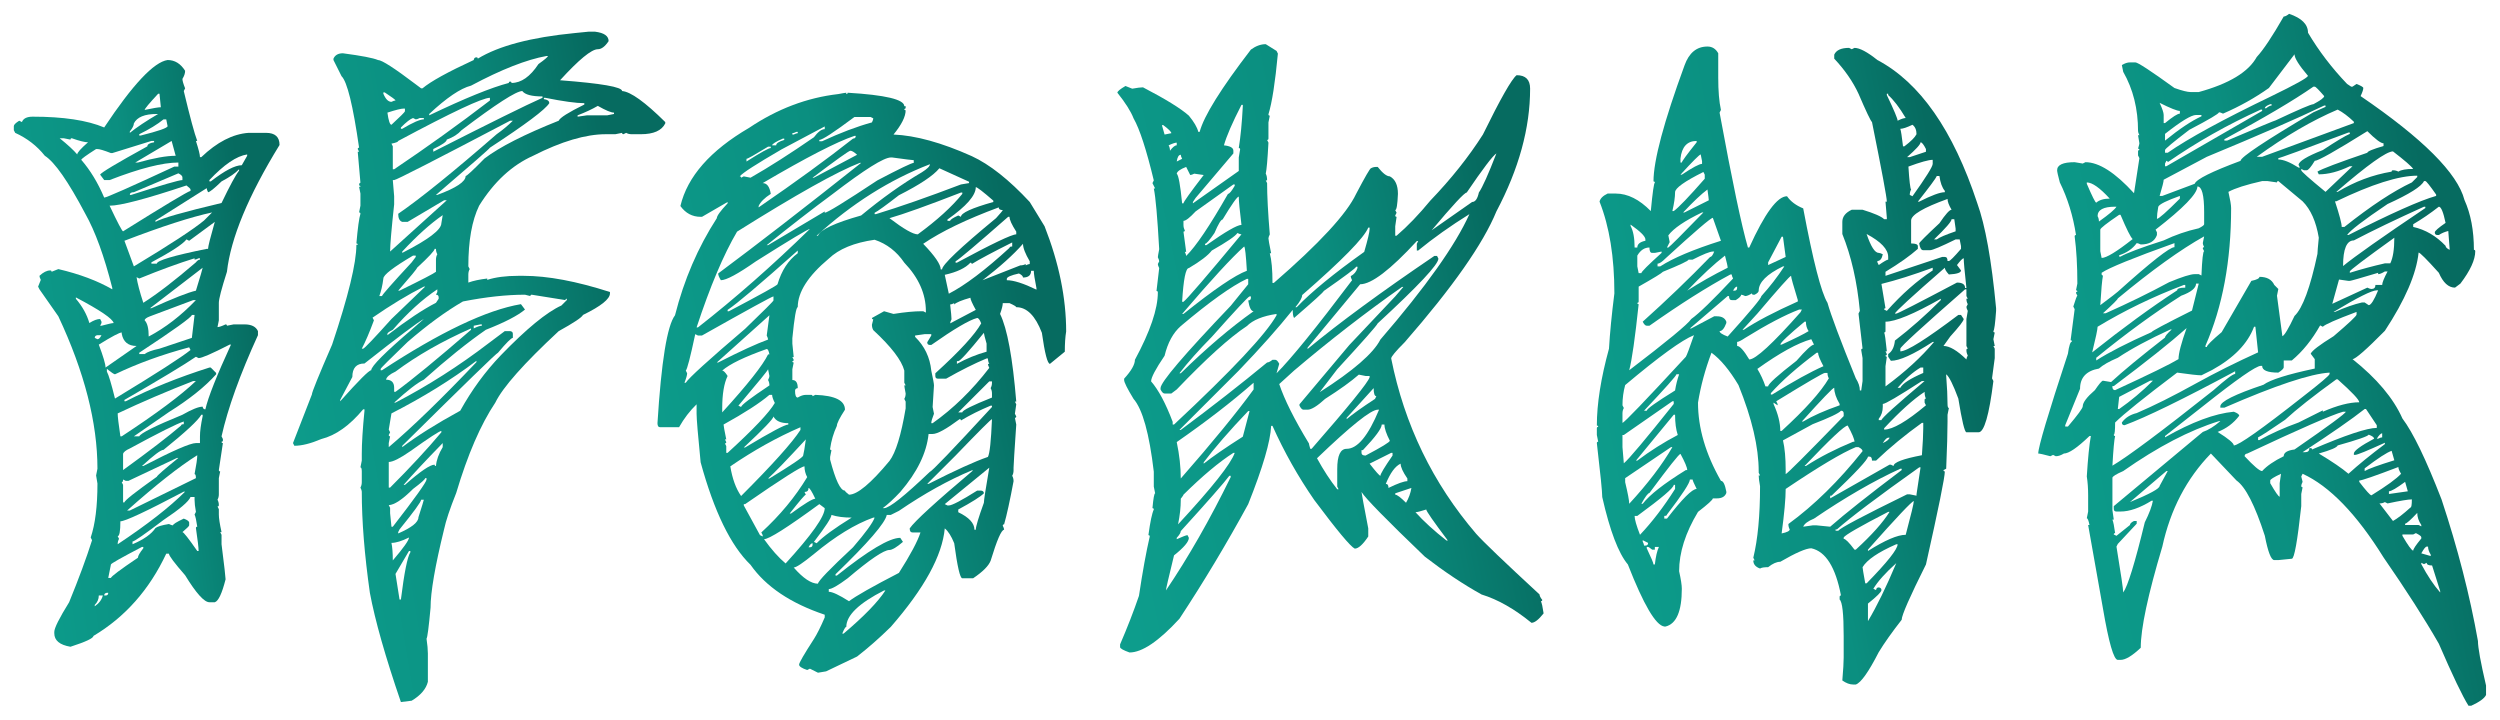
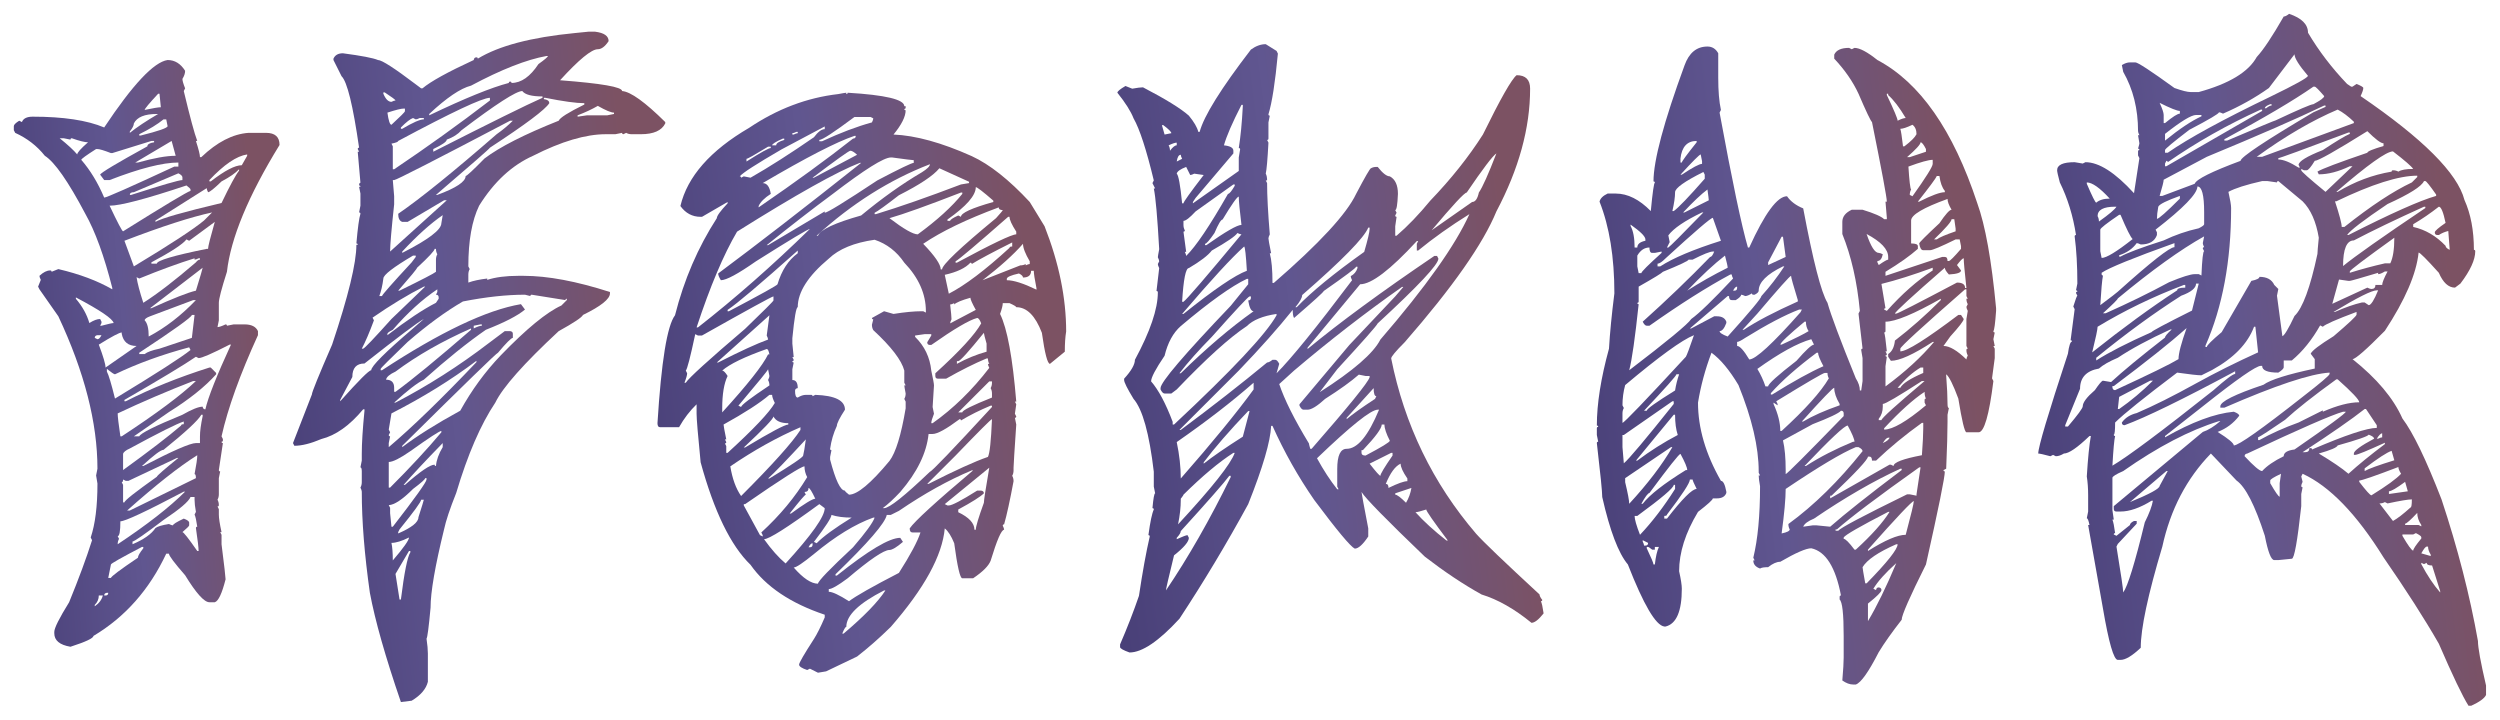
<svg xmlns="http://www.w3.org/2000/svg" viewBox="0 0 7414 2134">
  <defs>
-     <linearGradient id="g" x1="0" y1="0" x2="1" y2="0.3">
-       <stop offset="0" stop-color="#0d9e8d" />
-       <stop offset="0.6" stop-color="#0b8f80" />
-       <stop offset="1" stop-color="#066b60" />
+     <linearGradient id="g" x1="0" y1="0" x2="1" y2="0.18">
+       <stop offset="0" stop-color="#483f77" />
+       <stop offset="0.5" stop-color="#605690" />
+       <stop offset="1" stop-color="#7c5263" />
    </linearGradient>
  </defs>
  <g fill="url(#g)">
    <path transform="translate(161.0 1842.0) scale(1 -1)" d="M336 1664Q368 1664 388 1632Q388 1621 380 1608Q380 1600 388 1580L384 1572Q412 1455 424 1424H420Q432 1387 432 1376H436Q506 1443 576 1448H628Q668 1448 668 1412Q529 1186 512 1036Q488 961 488 944V892L484 872Q491 872 508 880Q512 880 512 876L532 880H564Q595 880 604 860V848Q524 673 496 548L500 540V536Q500 532 496 532Q496 528 500 528L488 448Q488 444 492 444L488 424V376Q488 367 484 360Q488 353 488 344Q488 340 484 340L488 332V316Q488 300 496 264H492L496 256V228Q508 133 508 124Q492 61 476 56H460Q437 56 388 136Q340 191 340 200H332Q257 40 116 -44Q116 -54 48 -76Q0 -68 0 -36V-32Q0 -15 44 56Q87 161 112 240L108 248Q128 307 128 408L124 432L128 452Q128 657 12 904L-44 984L-48 992L-40 1012Q-44 1020 -44 1024Q-27 1040 -12 1040Q-8 1040 -8 1036L12 1044Q106 1022 172 984V988Q136 1130 92 1208Q16 1352 -28 1380Q-63 1424 -116 1448L-120 1456V1468Q-120 1474 -104 1484L-96 1480Q-90 1496 -64 1496Q72 1496 148 1464Q275 1655 336 1664ZM268 1516Q306 1524 316 1524L312 1564H308Q268 1521 268 1516ZM224 1452V1448Q255 1473 308 1504H304Q250 1504 236 1476Q236 1467 224 1452ZM252 1444V1440H256Q336 1460 336 1468L332 1488H324Q297 1466 252 1444ZM16 1432Q52 1403 68 1384Q68 1392 100 1420Q86 1420 52 1432Q48 1432 48 1428L28 1432ZM168 1388Q137 1400 128 1400H124Q80 1372 80 1368Q120 1322 148 1256Q158 1256 356 1348H368V1360Q298 1360 164 1308H148L136 1324Q138 1332 276 1408Q276 1417 296 1420V1424H288L172 1388ZM240 1360H248Q319 1380 360 1380L348 1424ZM460 1308V1304H464Q526 1352 556 1352L572 1380V1384Q525 1377 460 1308ZM456 1272Q452 1280 452 1284L300 1188V1184Q327 1200 496 1240Q533 1317 548 1336V1340Q532 1323 496 1304Q463 1272 456 1272ZM224 1264H228Q365 1308 380 1308V1316Q380 1322 368 1328L236 1272Q224 1272 224 1264ZM164 1232Q200 1156 204 1156Q388 1271 404 1276V1280Q404 1283 392 1292Q212 1232 164 1232ZM208 1128 236 1052Q397 1149 444 1188L468 1212Q375 1192 208 1128ZM400 1128 392 1132Q376 1111 288 1064V1060H304Q304 1074 452 1104H456Q456 1114 476 1184ZM252 1016 244 1020Q248 993 264 944Q327 984 420 1064Q426 1072 432 1072V1076H428Q420 1072 416 1072V1076Q345 1054 252 1016ZM284 928H288Q385 972 420 980Q440 1045 440 1048ZM64 960V956Q93 922 104 884Q123 896 136 896L140 888V884L136 876H140Q170 884 176 884Q172 903 64 960ZM268 892Q280 880 280 844Q354 883 420 952H412L284 904Q268 898 268 892ZM408 908Q407 898 252 796V792H268Q279 801 312 808L408 840L416 908ZM132 820Q152 767 152 752L244 816Q207 816 200 852V856Q190 856 132 820ZM120 840 128 836Q134 836 140 848H128Q120 847 120 840ZM428 780 420 784Q369 749 208 656V652H212Q324 709 460 752H464L480 736V732Q431 677 340 620L236 548H252Q258 562 380 612Q422 636 440 636Q441 628 448 628Q460 681 524 820H520Q442 780 428 780ZM180 732Q176 732 156 748V740Q164 725 180 660Q363 771 404 804L400 812Q280 780 180 732ZM188 616Q188 602 196 548H200Q354 649 420 712H412Q296 667 188 616ZM436 612Q422 587 324 508Q312 508 260 460H264Q395 528 420 528H432V548Q432 570 440 608V612ZM204 496V448Q320 532 376 580Q376 584 384 584V592Q353 582 224 512Q206 504 204 496ZM216 328H224L420 424Q420 436 416 436Q424 477 424 492Q344 442 216 328ZM220 416H212L204 420Q204 412 200 412L204 404V352H208Q208 360 304 428Q305 433 368 484H364ZM188 252 192 244Q188 237 188 228Q319 315 388 384H384Q217 296 196 296Q196 252 188 252ZM404 368Q396 348 324 300Q241 237 232 236V228Q282 249 300 276Q309 283 340 288Q348 284 352 284Q352 289 384 304Q400 298 400 292V284Q400 281 380 264Q385 264 424 208H428Q428 222 420 276Q420 280 424 280Q420 308 416 316L420 324Q416 346 416 360V368ZM160 128H168Q168 134 248 188Q248 196 264 216V220H260Q168 172 168 168ZM148 76H152Q160 76 160 84H156Q148 83 148 76ZM132 76Q132 60 120 48V44Q139 57 144 76Z" />
    <path transform="translate(1005.9 1842.0) scale(1 -1)" d="M739 1748H759Q799 1743 799 1720Q783 1696 767 1696Q739 1696 655 1604Q839 1590 839 1572Q877 1569 967 1480V1476Q951 1444 895 1444H867Q858 1444 851 1448L843 1444Q839 1444 839 1448L819 1444H791Q701 1444 575 1380Q481 1338 415 1232Q383 1166 383 1052L387 1044Q383 1037 383 1028V1004Q405 1012 439 1016V1012Q476 1024 531 1024H547Q654 1024 803 976V972Q803 947 723 908Q718 897 651 860Q496 716 463 648Q398 551 347 380Q319 310 311 272Q271 109 271 40Q263 -47 259 -52Q263 -79 263 -96V-180Q255 -212 215 -236Q212 -236 183 -240Q114 -39 91 84Q67 253 67 384Q67 388 63 396Q67 403 67 412V444Q67 456 63 456L67 476V496Q67 543 75 624V628H71Q11 556 -53 540Q-100 520 -133 520L-137 528L-81 672Q-81 682 -21 820Q51 1035 51 1116H55Q55 1120 51 1120Q57 1189 63 1208Q63 1212 59 1212L63 1232V1268L59 1288H63Q63 1292 59 1292Q59 1300 63 1300L55 1392H59L55 1400Q55 1404 59 1404Q32 1592 7 1616L-17 1664V1668Q-10 1684 11 1684Q94 1673 115 1664Q132 1664 227 1592L243 1580H247Q284 1611 399 1664Q400 1672 407 1672Q411 1672 411 1668Q504 1725 699 1744ZM267 1504V1500Q426 1576 503 1596Q503 1600 507 1600Q511 1600 511 1596Q554 1596 591 1652Q619 1672 619 1676H615Q526 1660 391 1588Q344 1576 267 1504ZM279 1400V1392Q531 1520 603 1552V1556Q555 1556 543 1572Q516 1572 363 1456Q347 1438 319 1428Q319 1419 279 1400ZM131 1568V1564Q141 1540 155 1540Q163 1544 167 1544Q167 1547 135 1568ZM155 1416 159 1408V1340H163Q310 1439 447 1544V1552Q414 1552 175 1424Q175 1420 155 1416ZM607 1552V1548Q623 1546 623 1536Q606 1508 447 1404Q447 1401 287 1264H291Q375 1295 375 1320Q380 1320 431 1372Q498 1423 651 1484Q656 1497 727 1532V1536Q691 1536 611 1552ZM707 1500V1496L735 1500H795L815 1504V1508Q802 1508 767 1528Q741 1513 707 1500ZM143 1508Q148 1472 155 1472Q195 1509 195 1512V1520H191Q180 1520 143 1508ZM183 1464V1460H187Q234 1488 251 1488V1492H239Q231 1488 227 1488L219 1492Q207 1488 183 1464ZM159 1308 163 1260V1236Q151 1125 151 1096L319 1248H311L203 1184H187Q175 1188 175 1208Q274 1276 467 1444Q494 1463 515 1484H507Q172 1308 163 1308ZM187 1096V1092Q303 1151 303 1180L307 1204Q252 1166 187 1096ZM283 1104Q283 1096 231 1048Q231 1044 175 980H179Q279 1029 287 1036V1072Q287 1081 291 1088Q287 1095 287 1104ZM119 964H127Q127 969 215 1064L227 1080V1084H219Q131 1032 131 1016Q127 985 119 964ZM99 900 103 892Q83 838 67 808H71Q76 808 155 896L255 992H251Q180 956 99 900ZM143 852V848Q230 915 287 944L295 956V960Q295 968 287 968L291 976V984Q224 939 159 864Q143 856 143 852ZM123 748V744H127Q386 914 539 940L551 924Q519 897 435 864Q354 808 251 716Q222 702 163 648H167Q311 723 443 824L491 860H507Q515 859 515 852V840Q508 840 471 796Q466 796 187 520V516Q253 566 359 624Q410 716 479 788Q593 906 659 936L675 952V956Q671 956 671 952L571 968Q567 968 567 964L551 968Q469 968 367 948Q291 904 203 828Q123 751 123 748ZM3 656V652Q85 744 95 744Q95 762 219 868L251 896Q226 883 75 764Q39 764 39 724ZM399 876V868Q415 876 423 876V880H419ZM139 716Q163 716 163 692V680H167Q241 734 391 864V868Q262 811 167 740Q141 728 139 716ZM147 568 151 560 147 552Q147 548 151 548L147 528V516Q251 604 407 768V772Q296 688 155 616ZM147 472V396H151Q241 486 303 560V564Q295 564 211 504Q165 472 147 472ZM191 404H195Q263 464 283 464Q283 460 287 460Q289 486 307 516V528Q229 448 191 404ZM255 424Q255 419 219 392Q172 345 147 344L151 336V320L155 280H159Q259 409 259 420V424ZM243 360Q243 351 179 272L175 264V260Q235 286 235 308Q251 358 251 360ZM155 232Q159 213 159 180Q207 236 207 248Q175 232 155 232ZM207 208 167 140 179 64H183Q198 184 211 204V208Z" />
    <path transform="translate(2019.8 1842.0) scale(1 -1)" d="M490 1567V1563Q494 1563 494 1567Q662 1557 662 1527H666V1523Q666 1519 662 1519Q662 1515 666 1515Q666 1487 630 1443Q728 1439 862 1379Q942 1342 1034 1243L1078 1171Q1142 1008 1142 859Q1138 835 1138 799L1094 763Q1083 763 1070 855Q1041 931 994 931Q994 934 974 943H954Q954 933 946 911Q978 846 994 651H990L994 643L990 615L994 607Q994 603 990 603L994 583Q986 465 986 455V447Q986 438 982 431Q986 424 986 415Q970 329 958 287Q954 287 954 283Q958 275 958 271Q946 271 918 179Q909 156 866 127H834Q824 127 810 231Q797 263 782 275Q771 154 622 -17Q572 -66 522 -105L430 -149L406 -153L382 -141L374 -145Q350 -137 350 -129Q350 -121 394 -53Q408 -31 426 11V19Q274 70 206 167Q118 252 58 471Q46 592 46 615V643Q16 614 -6 575H-62Q-70 575 -70 587Q-53 861 -18 907Q22 1065 106 1195Q106 1205 138 1239V1243L62 1199H58Q21 1199 -2 1231Q29 1362 202 1463Q327 1547 466 1563Q487 1567 490 1567ZM410 1427V1423H418Q500 1461 566 1479Q570 1487 570 1491L562 1495H514Q423 1427 410 1427ZM174 1319Q178 1319 178 1315L186 1319L206 1315Q290 1363 394 1435Q412 1459 426 1459V1467L298 1399Q186 1334 174 1319ZM330 1447V1443H334Q342 1447 346 1447V1451H342Q334 1447 330 1447ZM242 1299Q261 1299 266 1267Q238 1249 230 1231V1227Q396 1341 510 1431Q518 1431 518 1439H514Q436 1413 242 1299ZM270 1411H282Q282 1420 306 1427V1431H302Q270 1417 270 1411ZM194 1371V1363Q257 1403 266 1403V1407H258Q199 1371 194 1371ZM390 1315H394L522 1383Q509 1395 502 1395Q496 1395 390 1315ZM254 1115H258L426 1215V1211Q437 1211 582 1307Q681 1359 690 1359V1367Q684 1367 626 1375H622Q591 1375 450 1267Q358 1199 254 1115ZM46 871H50Q215 1000 382 1163Q374 1163 222 1067Q142 1011 118 1011Q110 1024 110 1031Q282 1159 534 1359H530Q429 1320 166 1155Q106 1053 46 871ZM402 1143H406Q417 1170 534 1203Q627 1280 714 1331Q738 1346 738 1355Q559 1286 402 1143ZM766 1343Q739 1310 646 1263Q588 1218 574 1211V1207H578Q683 1239 830 1295L854 1299V1303ZM874 1287Q874 1250 790 1191V1187H798Q798 1192 822 1203L830 1199Q830 1216 926 1243V1247Q880 1287 874 1287ZM618 1195Q681 1147 702 1147Q788 1210 834 1267V1271H830Q681 1213 618 1195ZM718 1119Q770 1065 770 1043H774Q774 1063 934 1195Q954 1217 954 1219Q942 1219 942 1227Q799 1174 718 1119ZM814 1067V1063H818Q974 1147 994 1147V1155Q974 1186 974 1199H970Q830 1076 814 1067ZM330 839V823L334 783H330L334 775Q334 771 330 771Q330 767 334 767L330 747V715Q346 715 346 691Q338 690 338 683Q338 663 346 663Q359 671 370 671H386Q390 671 390 667L398 671Q486 668 486 627Q462 590 462 579Q447 547 442 511Q442 507 446 507L442 487V479Q466 387 486 387Q486 384 498 375Q535 375 618 475Q646 512 666 631V651L662 659Q666 666 666 675Q662 696 662 699H666L662 707V743Q650 789 570 863Q566 870 566 879L570 895Q566 895 566 899L602 919L630 911Q680 919 714 919H718L726 915V919Q726 996 662 1063Q628 1113 574 1131Q483 1118 438 1075Q346 998 346 931Q339 931 330 839ZM862 1059Q862 1063 858 1063Q836 1039 782 1027L794 971Q866 1008 974 1107Q974 1111 982 1111V1123Q896 1080 862 1059ZM894 1011 1006 1055Q1015 1055 1022 1059V1055Q1030 1059 1034 1059V1067Q1014 1101 1014 1119Q972 1071 894 1011ZM138 923V919H142Q286 995 286 999Q304 1060 346 1091V1099Q179 950 138 923ZM1038 1039Q1038 1019 1014 1019Q1014 1025 1002 1031Q966 1023 966 1015V1011Q996 1011 1054 983V987Q1046 1027 1046 1039ZM50 847 42 851Q20 748 14 743L18 735Q18 727 10 707H14Q27 728 190 867Q274 948 274 951V963Q268 963 62 847ZM810 939V943Q802 939 798 939Q802 904 802 895Q798 887 798 883L874 923Q858 952 858 959Q819 948 810 939ZM106 767H110Q208 817 258 835Q258 839 254 847L262 907ZM742 819H738Q730 819 730 827L742 847V851H722L694 847V843Q736 802 742 743Q750 706 750 699Q746 641 746 635L750 615Q742 595 742 587H746Q838 652 914 751Q910 759 910 763H914Q910 770 910 779H906Q853 757 786 719H762Q754 719 754 727V735Q863 834 890 883Q884 899 878 899Q843 890 742 819ZM818 771V763Q862 787 906 799V823Q898 851 898 855Q830 771 822 771ZM122 743Q128 743 138 727Q122 694 122 631V619Q235 743 258 791H262Q259 807 254 807Q155 772 122 743ZM170 639 178 635Q178 643 262 699Q262 708 258 715Q262 723 262 727L258 747Q258 743 170 639ZM822 619H834Q834 628 922 663V675Q922 684 918 691Q922 698 922 707V711H914ZM126 583Q126 578 134 539H130L134 531Q134 527 130 527L134 519V499H138Q254 605 278 647Q270 663 270 671H262Q220 635 126 583ZM830 595Q830 599 826 599Q767 555 746 555H734Q725 470 650 383Q621 352 598 335H602Q625 335 738 443Q746 444 922 635V639H918Q870 619 830 595ZM274 607Q274 597 186 515H190Q303 583 318 583V587Q284 587 274 607ZM730 407H734Q852 467 910 487Q918 502 922 599Q918 599 814 491ZM146 459Q155 404 178 371Q317 510 354 567V575Q250 530 146 459ZM258 423H262Q362 484 362 491Q365 502 370 539Q285 447 258 423ZM186 347V343L234 255L242 251V255L238 263Q321 339 374 427Q366 442 366 459Q352 459 190 347ZM782 347 790 343H794Q808 343 878 387H890Q898 386 898 379Q883 364 822 331V323Q870 300 870 271H874Q874 285 898 351Q898 362 914 455ZM622 315H610Q603 279 458 139V135H462Q602 247 650 247L658 235Q630 211 618 211Q593 211 494 127Q451 95 438 95V87Q454 87 498 59Q528 82 646 143Q697 223 710 263H686Q678 263 678 275Q700 307 866 447H862Q759 404 646 327ZM378 395Q378 383 366 383L370 375Q366 375 322 319H326Q386 363 398 363Q383 395 378 395ZM246 243Q279 197 310 171Q426 298 426 335L410 347Q268 243 246 243ZM446 315Q446 303 394 235L402 231Q430 260 506 307Q470 307 446 315ZM334 159Q376 111 406 111Q407 123 510 219Q566 284 574 307H570Q489 278 394 199Q345 159 334 159ZM378 219H382Q390 219 390 227V231Q384 231 378 219ZM478 -37H482Q573 40 606 91H602Q490 34 490 -17Q486 -17 478 -37Z" />
    <path transform="translate(3369.7 1842.0) scale(1 -1)" d="M384 1711 416 1691 420 1683Q408 1555 392 1503Q392 1499 396 1499L392 1479V1431Q392 1427 388 1427L392 1419Q388 1344 384 1327Q388 1320 388 1307H384L388 1299Q388 1243 396 1147Q392 1139 392 1135Q392 1130 400 1091H396Q404 1061 404 1003H408Q610 1178 652 1267Q692 1343 696 1343Q703 1347 712 1347H716Q738 1319 752 1319Q776 1306 776 1267Q774 1219 768 1219L772 1211L768 1203Q768 1199 772 1199L768 1171V1143H772Q821 1185 872 1247Q965 1344 1028 1443Q1106 1602 1128 1619Q1168 1619 1168 1579Q1168 1404 1068 1215Q1009 1071 796 827Q756 787 756 779Q815 484 1008 259Q1039 224 1196 79Q1196 73 1204 63Q1204 59 1200 59Q1204 51 1208 23Q1186 -5 1172 -5Q1096 57 1024 79Q943 124 856 191Q685 355 668 383Q668 379 688 275V251Q664 215 648 215Q629 224 528 359Q456 463 404 579H400Q397 510 332 347Q236 171 128 7Q36 -93 -20 -93Q-48 -83 -48 -77V-69Q-16 5 8 75Q24 182 40 251Q40 255 36 255Q44 314 52 331Q52 335 48 335Q52 379 56 379L52 399V443Q32 613 -8 659Q-36 705 -36 715V719Q-4 754 -4 775Q64 901 64 975Q64 979 60 979L68 1047Q64 1055 64 1059L68 1067Q68 1071 64 1079Q64 1082 68 1103Q60 1246 52 1283H56L48 1299L52 1307Q19 1444 -8 1491Q-20 1522 -56 1567Q-56 1573 -32 1587L-12 1579Q10 1583 20 1583Q120 1531 156 1499Q179 1471 184 1451H188Q207 1522 340 1695Q362 1711 384 1711ZM312 1531Q271 1451 260 1411Q288 1408 288 1395V1387L176 1255L168 1243V1239L304 1335V1375L308 1399Q308 1403 304 1403Q312 1452 316 1527V1531ZM76 1471 84 1443 104 1447Q104 1453 80 1471ZM96 1411Q100 1404 100 1395Q112 1411 120 1411V1419Q113 1419 96 1411ZM876 1159 996 1243Q1010 1243 1016 1271Q1032 1294 1068 1387Q1052 1377 980 1271Q970 1271 876 1159ZM120 1363 136 1371Q132 1379 132 1383Q123 1383 120 1363ZM120 1327Q128 1320 136 1239H140Q140 1245 200 1323L172 1327Q164 1323 160 1323L148 1347Q122 1337 120 1327ZM140 1187V1175Q140 1166 144 1159Q144 1155 140 1155L148 1095H144Q148 1087 148 1083Q191 1125 272 1267Q278 1267 292 1291V1295H288L176 1215Q150 1187 140 1187ZM204 1119V1115H208Q293 1175 312 1175Q304 1240 304 1259Q297 1259 256 1191Q249 1191 232 1151Q210 1119 204 1119ZM836 1099H832V1119L836 1127H832Q714 999 664 999L508 811V807Q648 923 884 1083H892L896 1075Q896 1049 716 883Q711 872 596 747L544 679Q693 774 724 835Q926 1069 988 1207Q903 1154 836 1099ZM688 1167Q670 1122 492 967Q492 955 472 931H476Q541 999 676 1095Q692 1150 692 1163V1167ZM300 1151Q291 1137 224 1099Q207 1077 156 1047Q142 1047 136 947H140Q156 959 312 1147Q308 1147 300 1151ZM136 911H140Q276 1020 328 1039Q324 1108 320 1111Q265 1062 136 911ZM652 1051Q652 1046 556 979Q556 975 468 899Q464 905 464 923Q400 843 304 743L128 567H132Q273 672 388 767Q394 767 404 775H412Q418 775 424 763L416 735Q481 800 640 1011Q636 1019 636 1023Q651 1031 656 1047V1051ZM44 711Q77 673 108 591V583H112Q370 824 416 907V911Q355 902 328 875Q252 825 120 687L104 675H84Q78 675 72 687V691Q72 717 280 935L332 999V1015H328Q260 983 132 875Q98 845 84 787Q44 728 44 711ZM424 703Q447 634 512 527Q512 525 516 511H520Q685 700 692 723V727H680L660 731Q626 701 560 659Q525 627 508 627H496Q490 627 484 639V643L632 819L768 963L792 991H788Q626 877 468 743ZM128 735H132Q245 846 348 919Q337 919 332 951Q340 951 340 959V963H336Q331 963 224 843Q165 783 128 735ZM120 531Q132 474 132 423Q273 584 348 687V707Q251 622 120 531ZM624 603V599Q650 621 708 659L712 667Q704 667 704 691ZM536 483Q565 430 596 391H600L596 399V451Q596 511 624 511Q672 511 720 627H716Q686 627 536 483ZM200 471V467Q239 498 316 547L336 623H332Q248 535 200 471ZM728 583Q728 566 672 507H668V499Q668 491 680 491Q752 529 752 535Q736 566 736 583ZM132 363V359Q132 327 124 287Q275 450 292 499H288Q224 458 140 375Q140 373 132 363ZM692 467Q720 431 724 431Q724 439 760 491V499H756ZM740 407Q748 407 748 395Q789 415 804 415V423Q784 452 784 467Q760 456 740 407ZM276 431Q253 400 132 267Q132 260 120 247V243Q147 255 152 255L156 247Q156 230 112 195Q88 97 88 91Q188 239 280 427V431ZM768 379V375Q776 375 800 351Q812 371 816 395ZM828 323Q864 283 920 239H924Q860 324 860 331Q835 323 828 323Z" />
    <path transform="translate(4749.6 1842.0) scale(1 -1)" d="M314 1704Q335 1704 346 1684V1612Q346 1552 354 1516L350 1508Q406 1204 434 1108H438Q507 1260 550 1260Q566 1237 598 1224Q642 990 670 944Q685 890 754 720Q766 701 766 684H770L774 712V780L770 804Q770 808 774 808L762 912L766 920Q754 1049 714 1148V1184Q714 1207 742 1220H774Q826 1204 838 1192H846V1196L842 1244H846Q846 1262 802 1480Q796 1485 762 1564Q737 1618 690 1668V1680Q699 1700 734 1700L742 1696L750 1700Q773 1700 818 1664Q1007 1564 1114 1240Q1150 1141 1170 928V920Q1166 864 1162 860Q1162 856 1166 856L1162 836L1166 816H1162L1166 808V780Q1158 722 1158 720L1162 712Q1143 560 1118 560H1082Q1074 561 1058 660Q1035 722 1022 732V728Q1026 676 1026 644Q1026 632 1030 632L1026 612V592Q1026 546 1022 452L1014 448Q1014 444 1018 444Q1018 418 962 168Q890 24 890 4Q847 -51 822 -92Q777 -180 754 -188H746Q731 -188 714 -176Q718 -129 718 -108V-44Q718 54 706 64V72Q706 76 710 76Q686 202 622 216Q599 216 530 176Q514 176 494 160Q476 160 470 156Q450 163 450 180H454L450 188Q470 270 470 400Q466 422 466 432H470L466 440V444Q466 552 406 700Q366 767 326 796Q298 722 286 648Q286 535 354 416Q364 416 370 384V380Q364 364 342 364H330Q330 358 286 324Q230 231 230 148Q238 112 238 96Q238 -4 190 -16H186Q148 -11 78 168Q36 218 2 368Q2 391 -14 528Q-14 532 -10 532L-14 552V572Q-14 576 -10 576Q-10 580 -14 580Q-14 677 22 808Q26 877 38 972Q38 1133 -6 1244Q-3 1258 18 1268H42Q95 1268 146 1216Q154 1300 158 1300Q158 1304 154 1304Q154 1397 246 1648Q266 1704 314 1704ZM846 1564V1560Q878 1493 878 1484Q894 1492 902 1492Q874 1539 850 1560V1564ZM886 1460Q889 1451 894 1408H898Q927 1430 934 1444Q934 1463 922 1472Q897 1460 886 1460ZM234 1372V1360H238Q238 1365 282 1420V1424Q240 1424 234 1372ZM946 1420Q946 1411 906 1376H914L962 1392V1400Q952 1420 946 1420ZM234 1324H238Q286 1356 298 1356V1364L294 1384Q289 1384 234 1324ZM910 1348Q914 1284 918 1280Q914 1273 914 1264L922 1260Q982 1344 982 1356V1368Q964 1368 910 1348ZM210 1216H214Q235 1231 306 1312V1324L302 1332Q218 1290 218 1272Q218 1251 210 1216ZM994 1320Q991 1311 938 1244H942Q997 1272 1018 1272V1276Q1006 1290 1002 1320ZM242 1212H246L318 1248Q318 1252 314 1280Q287 1260 242 1212ZM918 1120Q938 1120 938 1112V1104Q903 1073 842 1036V1024L1010 1080H1018Q1026 1080 1026 1068H1030Q1035 1068 1066 1104V1112L1062 1132H1050Q985 1100 974 1100H954Q945 1100 942 1120Q942 1124 1002 1180Q1029 1220 1038 1220Q1026 1240 1026 1252Q918 1213 918 1188ZM198 1144 202 1124 194 1108H198Q205 1112 302 1212H298Q221 1175 198 1144ZM166 1060V1052H174Q231 1089 354 1128L330 1196Q321 1196 190 1076Q174 1060 166 1060ZM1038 1192Q1038 1182 986 1132H994Q1006 1141 1050 1156V1164L1046 1192ZM86 1176V1172Q98 1150 98 1108H106Q106 1123 130 1128V1132Q130 1145 86 1176ZM786 1148Q805 1092 822 1092Q826 1092 834 1088Q830 1068 818 1068V1064L822 1056Q845 1072 850 1072V1080Q850 1114 786 1148ZM534 1140 494 1064V1056L546 1080Q538 1138 538 1140ZM106 1084V1052L110 1032H118Q118 1038 178 1092V1096L158 1092H150Q142 1092 142 1108Q120 1108 106 1084ZM270 1072H258Q258 1067 182 1036Q177 1030 110 992V948Q110 944 106 944Q106 940 110 940Q94 789 82 744Q251 873 266 896Q300 920 390 1016Q386 1024 386 1028H382Q278 972 142 876H134Q128 876 122 888Q228 983 322 1080Q328 1080 334 1096H330Q317 1096 270 1072ZM254 980Q310 1016 374 1048Q374 1054 366 1084Q319 1048 254 980ZM1054 1056 1066 1040Q1066 1030 1030 1028Q1018 1041 1018 1048Q870 919 870 912H874Q880 912 1054 1004Q1078 1004 1078 988H1082Q1074 1061 1074 1076Q1069 1076 1054 1056ZM454 968H450Q446 968 446 972Q433 964 426 964Q418 968 414 968Q414 962 398 952H386Q378 952 378 964H374L262 868H266L334 904H342Q364 904 370 888V884Q361 860 350 860Q350 853 374 844Q474 955 474 964Q512 1006 542 1052H538Q466 1017 466 980Q466 974 454 968ZM830 1000 842 928Q838 928 838 924L846 920Q913 995 982 1040V1048Q895 1016 830 1000ZM418 864H422Q477 901 582 948V952Q562 1017 562 1024Q557 1024 462 912ZM390 980H394Q402 980 402 988V992Q396 992 390 980ZM886 808V800Q915 800 1058 908H1066L1074 896Q1074 888 1034 844L1014 816Q1041 816 1082 776Q1082 780 1086 788Q1082 795 1082 804Q1082 808 1086 808L1082 816V896L1086 920Q1082 928 1082 932L1086 940Q1082 947 1082 956H1086L1082 964V984H1078Q886 816 886 808ZM842 888V860Q842 856 838 856Q841 851 846 800H842L846 792Q846 788 842 788Q842 784 846 784L842 756V696Q930 761 986 828H982Q896 772 858 772L850 784V792Q867 803 870 832Q939 885 1006 952V956Q886 888 842 888ZM402 828V816Q414 816 438 776Q466 776 590 916L594 924H586Q523 900 426 840Q408 828 402 828ZM530 820H534Q595 848 614 860Q606 872 606 888H602Q531 829 530 820ZM62 640 66 632Q62 625 62 616V588Q69 588 250 784Q254 790 274 848Q221 827 70 700Q62 671 62 640ZM462 748Q477 723 486 696H494Q494 707 578 772Q620 820 630 820L622 836Q561 819 462 748ZM502 676V672H506Q601 731 658 756Q642 786 642 796H638Q551 731 502 676ZM878 692H886Q896 711 954 736V752H946Q911 731 878 692ZM518 652 522 644V640L510 648V644Q530 600 530 564H534Q639 660 674 720Q670 727 670 736H662Q655 736 518 652ZM222 732Q222 726 126 624H134Q134 632 218 684Q222 709 230 732ZM834 644V636Q834 615 822 600V596H830Q830 604 958 712H950Q845 644 834 644ZM594 592H598Q640 617 706 640V644Q690 671 690 692Q684 692 594 592ZM838 572V568Q876 568 962 640L958 648V656Q958 660 962 660Q958 667 958 680Q908 647 838 572ZM62 552V516L66 468Q88 486 214 644V652H210L66 552ZM710 624Q701 613 626 584L538 536Q546 502 546 448V436Q551 436 718 608V616Q718 624 710 624ZM214 612 102 476H106Q163 519 226 552Q218 576 218 612ZM814 476H802Q802 488 794 488H790Q790 475 682 372H678V364L854 464H858L866 460Q866 476 950 492Q954 546 954 572V588H950Q876 535 814 476ZM602 460H606Q668 500 746 532H750Q750 543 730 580Q716 580 602 460ZM834 528Q852 536 854 544H850Q844 544 834 528ZM70 424V412Q82 362 82 348Q165 438 210 516H206ZM546 392Q546 349 534 260Q558 265 558 272Q554 279 554 288Q668 371 774 504Q774 510 762 516H754Q693 491 546 392ZM118 348H122Q153 388 250 448H254Q254 459 234 496Q228 496 142 380Q135 379 118 348ZM694 272V268H702Q710 280 906 376H914L934 372V376L946 456H942Q759 326 698 272ZM598 280 626 284H638L678 280Q743 337 890 448V452H886Q768 398 630 304Q603 293 598 280ZM262 420Q262 405 194 316Q194 312 186 312V304H194Q262 392 282 392Q270 416 270 420ZM214 404Q214 391 106 312H98Q98 297 114 256Q168 313 218 392V404ZM790 212V208Q866 256 902 256Q926 346 926 356Q918 356 790 212ZM718 248V244Q726 244 750 212H754Q825 277 854 324H850Q724 259 718 248ZM122 240V236Q126 228 126 224H130Q138 224 138 232ZM774 160Q774 156 782 112H786Q878 206 878 228H874Q794 193 774 160ZM134 220V216Q154 174 154 168H158Q162 203 170 220H158V212H150Q140 220 138 220ZM806 96 814 92Q815 100 822 100Q830 99 830 92Q830 84 790 52V0Q829 65 874 172Q826 129 806 96Z" />
    <path transform="translate(6136.6 1842.0) scale(1 -1)" d="M652 1801Q708 1782 708 1745Q756 1664 824 1593L836 1585H840L852 1593Q872 1585 872 1581Q872 1574 864 1557Q1141 1368 1172 1249Q1200 1187 1200 1101Q1204 1101 1204 1097Q1204 1059 1160 1001L1144 989Q1115 989 1096 1033Q1042 1093 1036 1093Q1026 998 936 861Q853 777 840 777Q948 691 988 601Q1035 539 1104 361Q1176 144 1212 -59Q1212 -88 1236 -191V-219Q1229 -234 1192 -251H1184Q1157 -208 1096 -67Q1033 43 932 189Q812 382 692 437L688 429L692 413Q688 405 688 401Q688 397 692 397L688 377V341Q671 185 660 185L620 181H608Q594 181 580 253Q536 389 496 417L420 497Q312 386 276 221Q212 7 212 -79Q174 -115 152 -115H144Q126 -115 100 37L56 285H60Q56 305 52 305L56 325V373Q56 404 52 429Q57 510 64 549H60Q6 497 -16 497Q-29 489 -40 489L-48 493L-56 489Q-86 497 -92 497Q-92 526 -4 793Q1 829 8 829Q8 833 4 833L16 925L12 933Q22 965 24 965L20 973Q20 977 24 977Q24 981 20 981L24 1001Q24 1081 16 1141Q16 1145 20 1145Q7 1230 -28 1301Q-36 1331 -36 1337Q-36 1361 16 1361L40 1357L48 1361Q108 1361 192 1269L208 1373L204 1381V1393Q204 1397 208 1397Q208 1401 204 1401Q208 1415 208 1417L204 1441H208Q204 1449 204 1453Q204 1552 160 1629L156 1649Q169 1657 180 1657H196Q207 1657 312 1581Q346 1569 360 1569H384Q519 1606 556 1673Q585 1704 636 1793Q642 1793 652 1801ZM456 1505Q448 1509 444 1509Q444 1503 356 1457Q284 1402 284 1397V1389H292Q384 1453 600 1557Q705 1608 708 1617Q668 1664 668 1681L592 1581Q530 1537 456 1505ZM460 1429V1425H468Q609 1485 612 1485Q714 1533 724 1533Q756 1550 756 1557Q732 1585 728 1585H724Q638 1525 460 1429ZM268 1537Q280 1511 280 1501V1477H284Q318 1505 328 1505V1513Q316 1513 268 1537ZM580 1521H584Q594 1529 600 1529V1533H596Q580 1527 580 1521ZM268 1261H276L372 1297Q379 1317 508 1365Q508 1381 724 1509L760 1525V1529H756Q640 1473 408 1377L280 1309Q280 1301 268 1261ZM292 1361Q292 1365 288 1365L284 1357V1349H288L572 1513V1517H568Q420 1450 292 1361ZM556 1377H572L844 1477V1481Q819 1505 796 1517Q683 1469 556 1377ZM284 1445V1425Q348 1477 392 1497V1501H376Q355 1501 284 1445ZM704 1337H696L688 1341V1337Q688 1332 760 1273L840 1349H832Q782 1325 740 1325L736 1333Q755 1345 884 1389Q884 1395 932 1409V1417Q920 1417 884 1453Q743 1365 728 1365Q711 1337 704 1337ZM620 1373V1369Q642 1369 680 1345H684L680 1353Q681 1369 752 1397Q811 1436 832 1445V1449H828Q626 1373 620 1373ZM792 1273H796Q872 1319 956 1333Q956 1337 960 1337Q969 1337 976 1333Q988 1341 1020 1341Q1012 1353 960 1393Q931 1393 792 1273ZM788 1245Q808 1184 808 1169H816Q933 1262 1016 1301L1032 1317V1321Q950 1321 792 1245ZM472 1273Q480 1238 480 1225Q480 990 404 817V813H408Q408 820 452 857L540 1009Q564 1014 564 1021Q597 1021 608 997L620 985L616 965L632 845Q641 848 668 905Q704 939 736 1089Q736 1096 740 1137Q728 1209 692 1245L620 1305Q616 1305 616 1301L588 1305H572Q501 1289 472 1273ZM1052 1305Q1041 1281 944 1237Q837 1165 824 1145H828Q1017 1241 1088 1261V1265Q1060 1305 1056 1305ZM52 1301V1297Q76 1241 80 1241Q94 1253 120 1253Q76 1301 52 1301ZM380 1289Q380 1257 256 1161L260 1153V1145Q250 1117 212 1117Q204 1121 200 1121Q182 1096 148 1085V1081H152Q180 1097 280 1129Q330 1153 384 1165Q400 1173 400 1177V1213Q400 1289 380 1289ZM260 1193Q268 1193 328 1253V1261Q269 1240 264 1229Q260 1207 260 1193ZM84 1201Q88 1194 88 1185Q133 1217 140 1229H136Q84 1229 84 1201ZM812 1053Q863 1095 1056 1225V1229H1052Q926 1172 844 1129Q812 1129 812 1053ZM1020 1177V1169Q1074 1157 1116 1113Q1116 1107 1128 1101V1105Q1128 1107 1124 1157Q1108 1153 1096 1145H1092Q1084 1145 1084 1153Q1084 1159 1116 1181Q1106 1229 1096 1229Q1059 1200 1020 1177ZM92 1161V1097L96 1077Q117 1077 188 1133Q179 1141 152 1205H148Q92 1167 92 1161ZM100 913H108Q209 958 296 1005Q354 1029 372 1029H384L392 1025Q395 1097 400 1097L396 1105Q396 1109 400 1109Q396 1117 396 1121L400 1141Q296 1083 144 957Q144 953 100 913ZM832 1037V1033Q883 1049 936 1061H952Q964 1085 964 1137Q832 1042 832 1037ZM96 1029Q96 1025 100 1025Q96 1005 92 937Q140 973 144 977Q291 1109 312 1109V1121Q128 1055 96 1033ZM916 1029V1033Q836 1009 832 1009H828L800 1013L780 941L884 989Q892 985 896 985Q908 985 908 997H928Q928 1007 944 1037H936Q923 1029 916 1029ZM376 1001Q376 981 332 965Q211 888 80 781V773Q136 809 244 857Q244 861 364 921L384 1001ZM68 797Q205 906 320 981Q320 989 344 989V997H340Q203 945 84 873Q84 862 68 797ZM784 917H788Q833 937 868 945H876L888 937Q898 937 916 981H912Q890 981 784 917ZM752 873 744 877Q708 813 660 773H636V753Q636 747 620 737Q572 737 572 757H568Q547 757 396 637L284 549V545Q403 613 488 621Q504 615 504 609Q479 576 440 561Q488 531 488 521Q509 521 692 665Q772 727 772 733V737Q687 732 460 633H448V637Q448 658 576 701Q606 723 728 749V777L716 793Q721 806 784 845Q852 903 852 909V917Q761 883 752 873ZM548 873Q520 798 424 745L392 729Q376 729 320 737Q173 626 136 589Q136 553 132 553Q132 549 136 549Q132 533 128 461Q196 501 428 685Q482 733 492 733V741Q259 616 164 581Q156 581 156 589Q171 610 200 617Q275 649 376 705Q463 753 560 797L552 873ZM128 697V693Q129 685 136 685Q288 755 324 777Q324 802 348 869Q276 805 132 697ZM-12 581V577H-4Q40 629 40 637Q40 654 76 685Q95 713 100 713L124 709Q176 757 284 841Q284 847 304 865H300Q204 821 144 781Q106 765 88 749Q32 739 32 689ZM560 545V537H564Q616 566 680 589L752 625V621Q816 649 860 649Q860 660 796 717H792Q691 644 640 597Q573 551 560 545ZM144 629H148Q201 666 248 713H240L148 665ZM692 501H700Q712 501 712 513H716Q720 513 720 509Q869 573 912 573V581L880 629H876Q819 584 692 501ZM520 489Q561 445 572 445Q593 468 636 489Q636 505 668 509Q820 614 820 621H812Q762 607 528 497Q520 496 520 489ZM128 425V329L132 301H128Q132 291 136 261Q132 261 132 257L140 253L180 285Q180 291 192 297H200V289L144 229L140 221Q160 99 160 85Q180 112 224 293Q244 333 248 357H244Q192 325 152 325H140Q132 325 132 333V341L396 561Q420 569 448 593H444Q314 553 160 445Q128 431 128 425ZM912 541H916Q924 545 928 545V557Q922 557 912 541ZM888 553Q885 546 796 521Q793 512 740 497Q800 461 828 437Q872 477 936 525V529Q857 493 848 493H844V497Q844 509 904 541Q904 547 888 553ZM876 453V445Q893 455 964 477L956 505Q935 498 876 453ZM860 417V413Q890 374 896 373Q964 415 984 437Q976 450 976 457Q871 417 860 417ZM180 353Q268 389 268 401L292 445H288ZM596 417V409Q619 369 624 369V409L628 437Q596 422 596 417ZM948 385V377Q1001 385 1004 385L996 413Q958 385 948 385ZM944 349 936 353Q929 349 920 349L960 297Q980 308 1012 337Q1016 337 1016 361Q1000 361 944 349ZM996 289V285H1036L1044 281V285Q1032 303 1032 321Q1002 289 996 289ZM1020 257H988V253Q1013 210 1020 209Q1020 216 1044 245V249Q1044 253 1028 261ZM1044 201 1072 193V197Q1064 210 1064 221H1060Q1055 221 1044 201ZM1044 173V169Q1071 118 1100 85V89L1076 165Q1060 165 1060 173L1052 169Z" />
  </g>
</svg>
